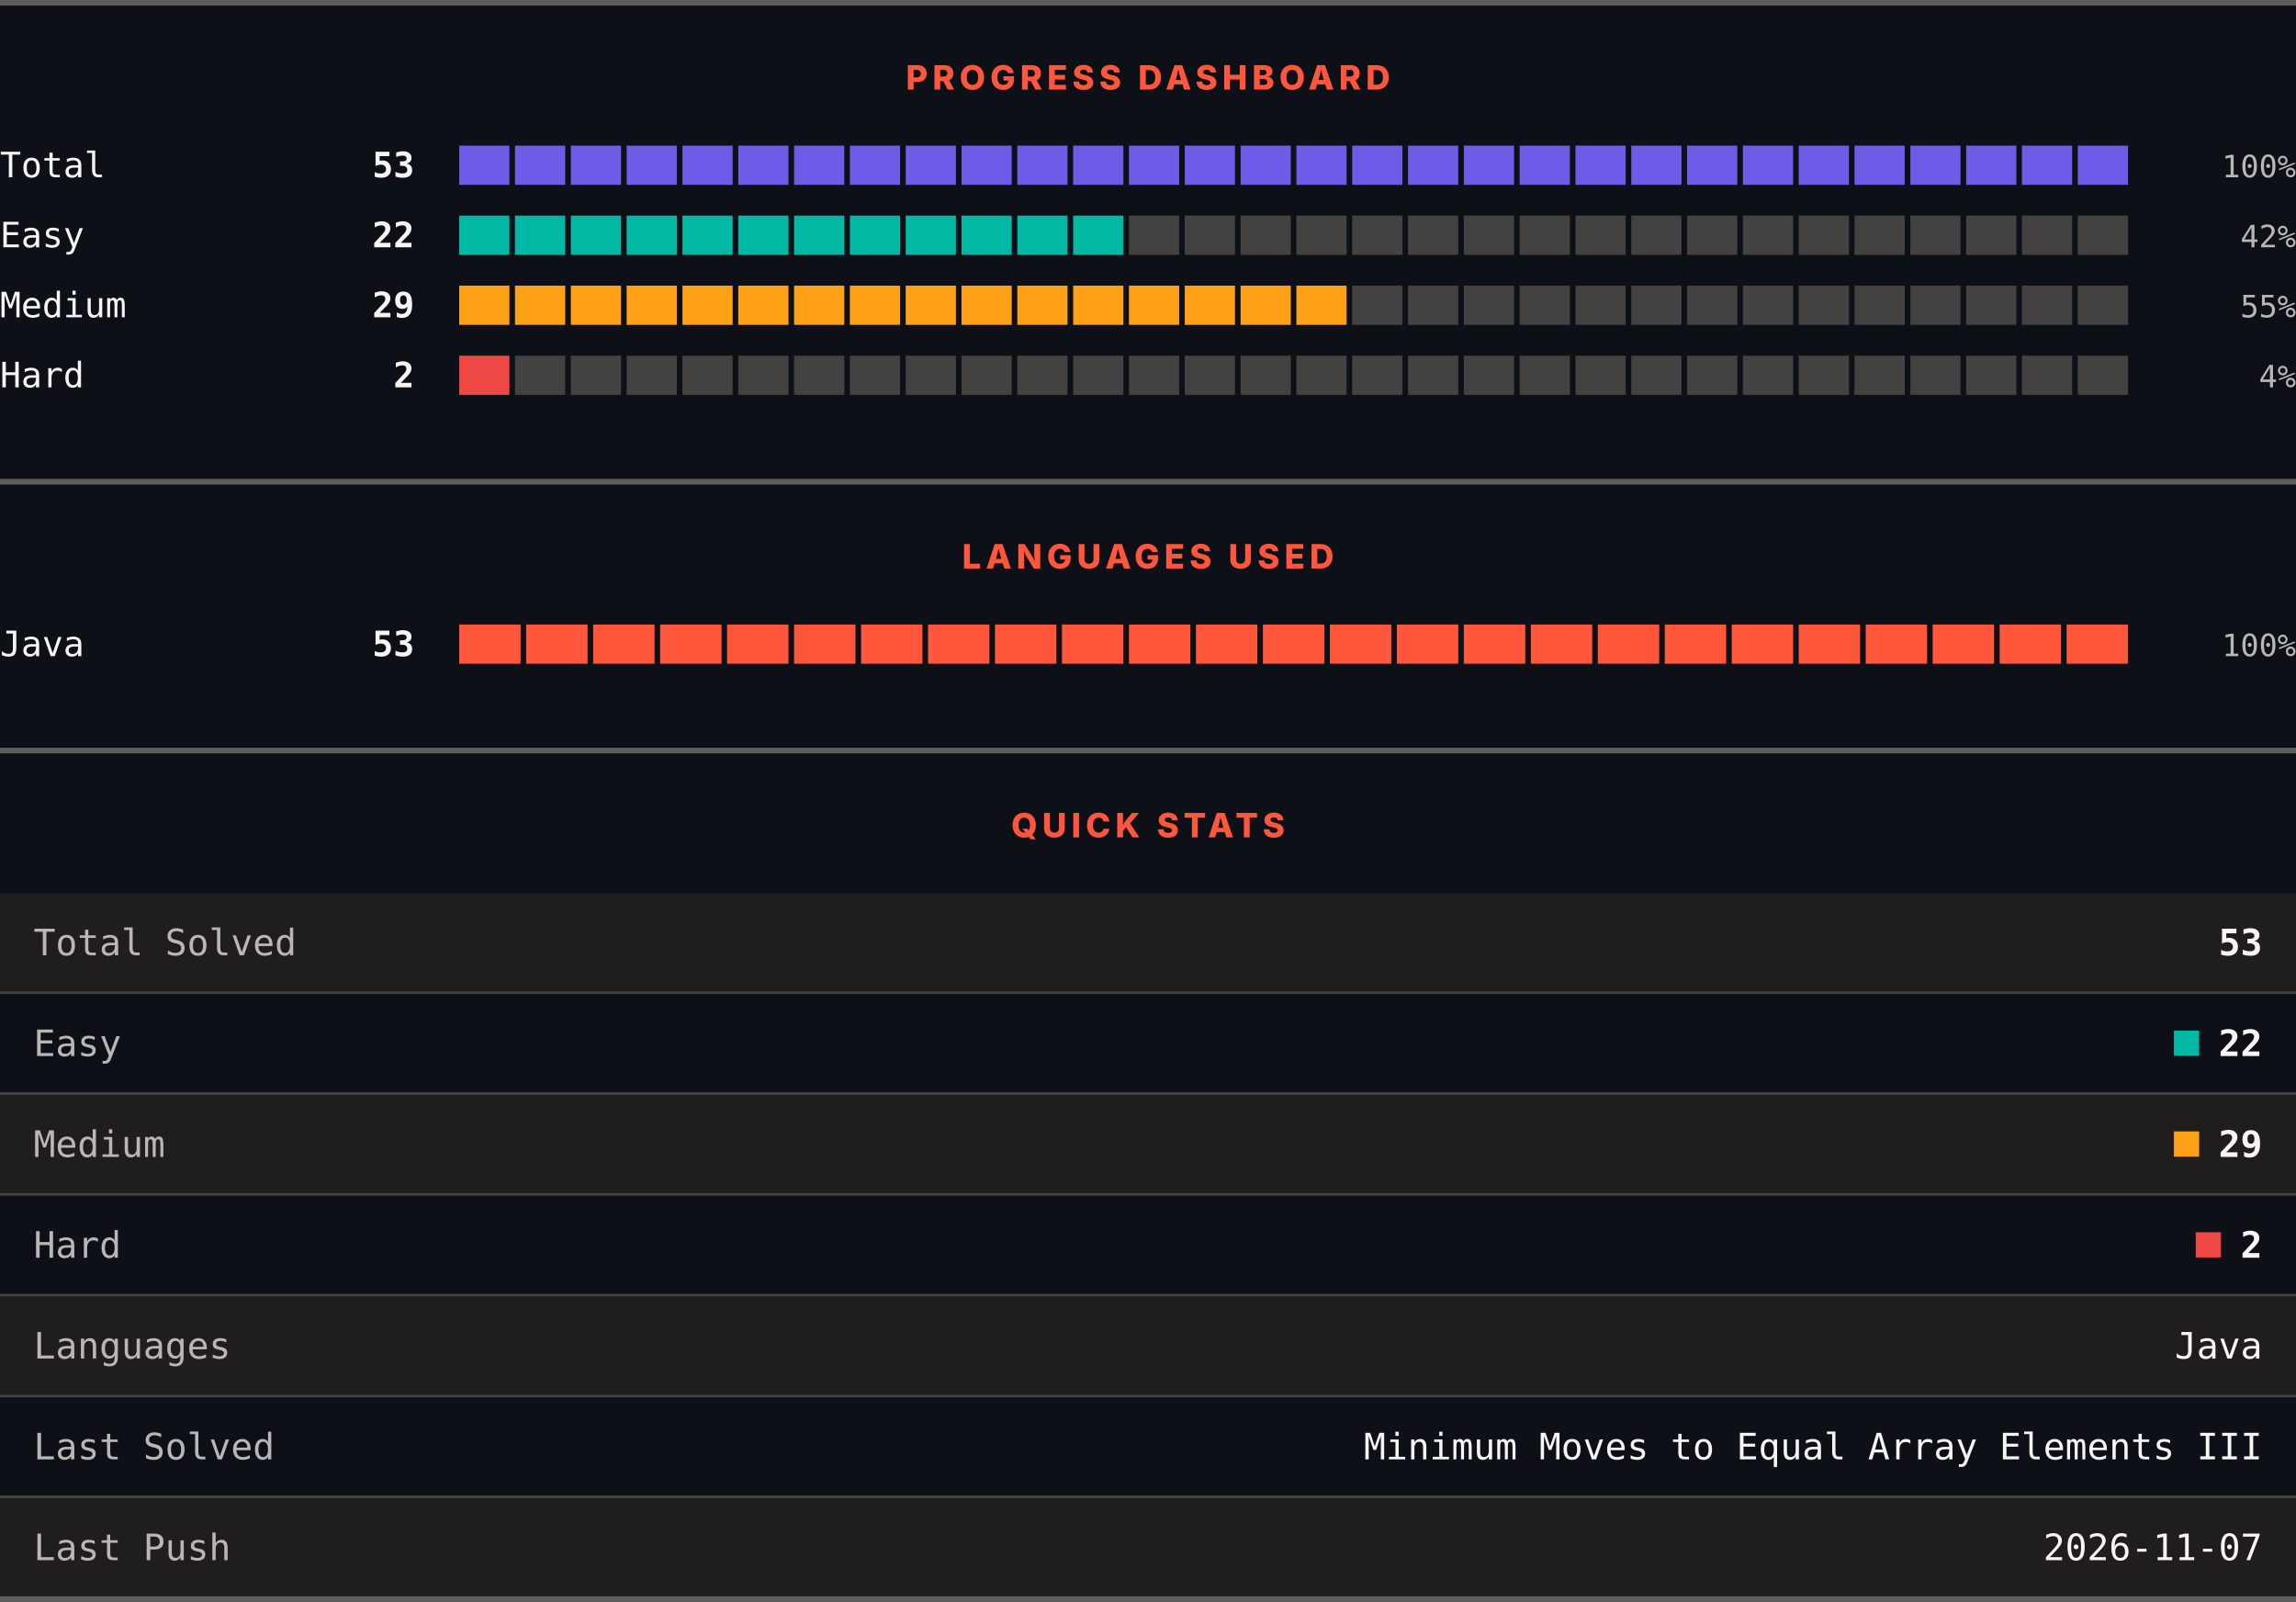
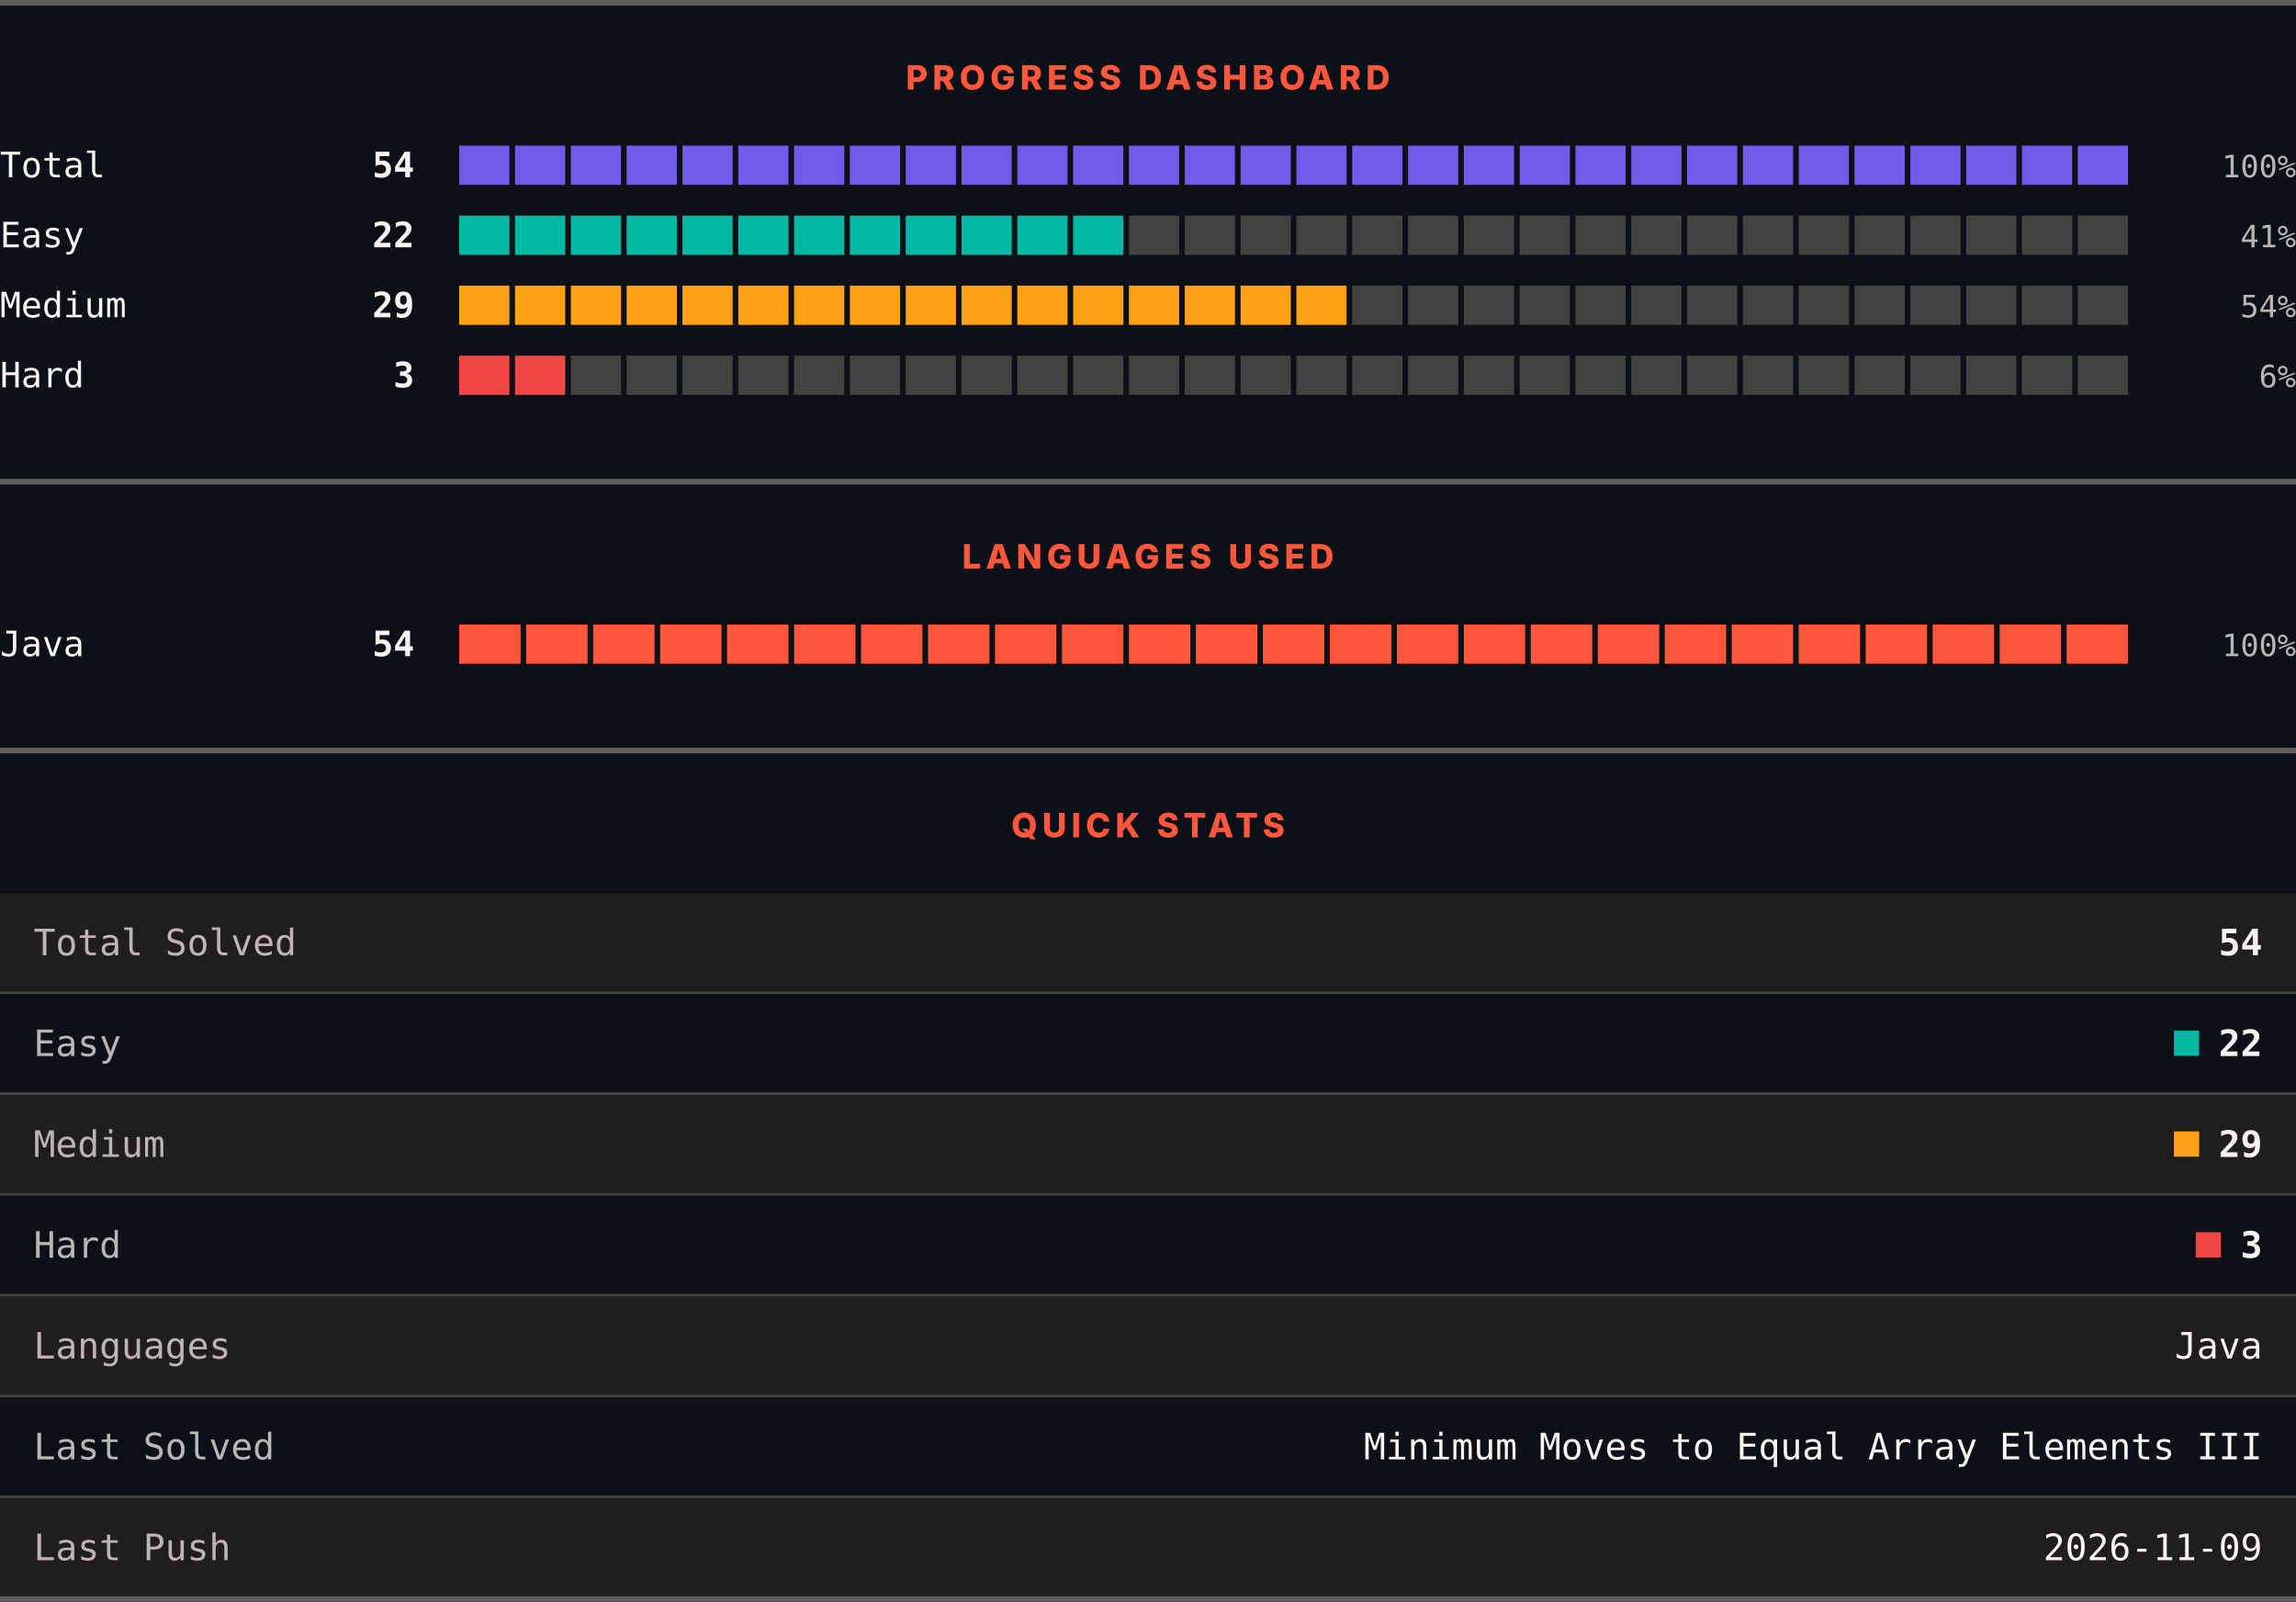
<svg xmlns="http://www.w3.org/2000/svg" width="820" height="572" viewBox="0 0 820 572" role="img" aria-label="LeetCode progress, languages and quick stats">
  <rect width="820" height="572" fill="#0d1117" />
  <rect x="0" y="0" width="820" height="2" fill="#605d5d" />
  <text x="410" y="32" text-anchor="middle" font-family="Archivo, system-ui, -apple-system, Segoe UI, sans-serif" font-size="12" font-weight="800" letter-spacing="1.68" fill="#ff563c">PROGRESS DASHBOARD</text>
  <text x="0" y="63.3" font-family="ui-monospace, SFMono-Regular, Menlo, Consolas, monospace" font-size="12.5" fill="#f8f4f4">Total</text>
-   <text x="148" y="63.3" text-anchor="end" font-family="ui-monospace, SFMono-Regular, Menlo, Consolas, monospace" font-size="12.5" font-weight="700" fill="#f8f4f4">53</text>
+   <text x="148" y="63.3" text-anchor="end" font-family="ui-monospace, SFMono-Regular, Menlo, Consolas, monospace" font-size="12.5" font-weight="700" fill="#f8f4f4">54</text>
  <rect x="164.00" y="52" width="17.93" height="14" fill="#6c5ce7" />
  <rect x="183.93" y="52" width="17.93" height="14" fill="#6c5ce7" />
  <rect x="203.87" y="52" width="17.93" height="14" fill="#6c5ce7" />
  <rect x="223.80" y="52" width="17.93" height="14" fill="#6c5ce7" />
  <rect x="243.73" y="52" width="17.93" height="14" fill="#6c5ce7" />
  <rect x="263.67" y="52" width="17.93" height="14" fill="#6c5ce7" />
  <rect x="283.60" y="52" width="17.93" height="14" fill="#6c5ce7" />
  <rect x="303.53" y="52" width="17.93" height="14" fill="#6c5ce7" />
  <rect x="323.47" y="52" width="17.93" height="14" fill="#6c5ce7" />
  <rect x="343.40" y="52" width="17.93" height="14" fill="#6c5ce7" />
  <rect x="363.33" y="52" width="17.93" height="14" fill="#6c5ce7" />
  <rect x="383.27" y="52" width="17.93" height="14" fill="#6c5ce7" />
  <rect x="403.20" y="52" width="17.93" height="14" fill="#6c5ce7" />
  <rect x="423.13" y="52" width="17.93" height="14" fill="#6c5ce7" />
  <rect x="443.07" y="52" width="17.93" height="14" fill="#6c5ce7" />
  <rect x="463.00" y="52" width="17.93" height="14" fill="#6c5ce7" />
  <rect x="482.93" y="52" width="17.93" height="14" fill="#6c5ce7" />
  <rect x="502.87" y="52" width="17.93" height="14" fill="#6c5ce7" />
  <rect x="522.80" y="52" width="17.93" height="14" fill="#6c5ce7" />
  <rect x="542.73" y="52" width="17.93" height="14" fill="#6c5ce7" />
  <rect x="562.67" y="52" width="17.93" height="14" fill="#6c5ce7" />
  <rect x="582.60" y="52" width="17.93" height="14" fill="#6c5ce7" />
  <rect x="602.53" y="52" width="17.93" height="14" fill="#6c5ce7" />
  <rect x="622.47" y="52" width="17.93" height="14" fill="#6c5ce7" />
  <rect x="642.40" y="52" width="17.93" height="14" fill="#6c5ce7" />
  <rect x="662.33" y="52" width="17.93" height="14" fill="#6c5ce7" />
  <rect x="682.27" y="52" width="17.93" height="14" fill="#6c5ce7" />
  <rect x="702.20" y="52" width="17.93" height="14" fill="#6c5ce7" />
  <rect x="722.13" y="52" width="17.93" height="14" fill="#6c5ce7" />
  <rect x="742.07" y="52" width="17.93" height="14" fill="#6c5ce7" />
  <text x="820" y="63.3" text-anchor="end" font-family="ui-monospace, SFMono-Regular, Menlo, Consolas, monospace" font-size="11" fill="#bab6b6">100%</text>
  <text x="0" y="88.3" font-family="ui-monospace, SFMono-Regular, Menlo, Consolas, monospace" font-size="12.5" fill="#f8f4f4">Easy</text>
  <text x="148" y="88.3" text-anchor="end" font-family="ui-monospace, SFMono-Regular, Menlo, Consolas, monospace" font-size="12.5" font-weight="700" fill="#f8f4f4">22</text>
  <rect x="164.00" y="77" width="17.93" height="14" fill="#00b8a3" />
  <rect x="183.93" y="77" width="17.93" height="14" fill="#00b8a3" />
  <rect x="203.87" y="77" width="17.93" height="14" fill="#00b8a3" />
  <rect x="223.80" y="77" width="17.93" height="14" fill="#00b8a3" />
  <rect x="243.73" y="77" width="17.93" height="14" fill="#00b8a3" />
  <rect x="263.67" y="77" width="17.93" height="14" fill="#00b8a3" />
  <rect x="283.60" y="77" width="17.93" height="14" fill="#00b8a3" />
  <rect x="303.53" y="77" width="17.93" height="14" fill="#00b8a3" />
  <rect x="323.47" y="77" width="17.93" height="14" fill="#00b8a3" />
  <rect x="343.40" y="77" width="17.93" height="14" fill="#00b8a3" />
  <rect x="363.33" y="77" width="17.93" height="14" fill="#00b8a3" />
  <rect x="383.27" y="77" width="17.93" height="14" fill="#00b8a3" />
  <rect x="403.20" y="77" width="17.93" height="14" fill="#444141" />
  <rect x="423.13" y="77" width="17.93" height="14" fill="#444141" />
  <rect x="443.07" y="77" width="17.93" height="14" fill="#444141" />
  <rect x="463.00" y="77" width="17.93" height="14" fill="#444141" />
  <rect x="482.93" y="77" width="17.93" height="14" fill="#444141" />
  <rect x="502.87" y="77" width="17.93" height="14" fill="#444141" />
  <rect x="522.80" y="77" width="17.93" height="14" fill="#444141" />
  <rect x="542.73" y="77" width="17.93" height="14" fill="#444141" />
  <rect x="562.67" y="77" width="17.93" height="14" fill="#444141" />
  <rect x="582.60" y="77" width="17.93" height="14" fill="#444141" />
  <rect x="602.53" y="77" width="17.93" height="14" fill="#444141" />
  <rect x="622.47" y="77" width="17.93" height="14" fill="#444141" />
  <rect x="642.40" y="77" width="17.93" height="14" fill="#444141" />
  <rect x="662.33" y="77" width="17.93" height="14" fill="#444141" />
  <rect x="682.27" y="77" width="17.93" height="14" fill="#444141" />
  <rect x="702.20" y="77" width="17.93" height="14" fill="#444141" />
  <rect x="722.13" y="77" width="17.93" height="14" fill="#444141" />
  <rect x="742.07" y="77" width="17.93" height="14" fill="#444141" />
-   <text x="820" y="88.3" text-anchor="end" font-family="ui-monospace, SFMono-Regular, Menlo, Consolas, monospace" font-size="11" fill="#bab6b6">42%</text>
+   <text x="820" y="88.3" text-anchor="end" font-family="ui-monospace, SFMono-Regular, Menlo, Consolas, monospace" font-size="11" fill="#bab6b6">41%</text>
  <text x="0" y="113.3" font-family="ui-monospace, SFMono-Regular, Menlo, Consolas, monospace" font-size="12.5" fill="#f8f4f4">Medium</text>
  <text x="148" y="113.3" text-anchor="end" font-family="ui-monospace, SFMono-Regular, Menlo, Consolas, monospace" font-size="12.5" font-weight="700" fill="#f8f4f4">29</text>
  <rect x="164.00" y="102" width="17.93" height="14" fill="#ffa116" />
  <rect x="183.93" y="102" width="17.93" height="14" fill="#ffa116" />
  <rect x="203.87" y="102" width="17.93" height="14" fill="#ffa116" />
  <rect x="223.80" y="102" width="17.93" height="14" fill="#ffa116" />
  <rect x="243.73" y="102" width="17.93" height="14" fill="#ffa116" />
  <rect x="263.67" y="102" width="17.93" height="14" fill="#ffa116" />
  <rect x="283.60" y="102" width="17.93" height="14" fill="#ffa116" />
  <rect x="303.53" y="102" width="17.93" height="14" fill="#ffa116" />
  <rect x="323.47" y="102" width="17.93" height="14" fill="#ffa116" />
  <rect x="343.40" y="102" width="17.93" height="14" fill="#ffa116" />
  <rect x="363.33" y="102" width="17.93" height="14" fill="#ffa116" />
  <rect x="383.27" y="102" width="17.93" height="14" fill="#ffa116" />
  <rect x="403.20" y="102" width="17.93" height="14" fill="#ffa116" />
  <rect x="423.13" y="102" width="17.93" height="14" fill="#ffa116" />
  <rect x="443.07" y="102" width="17.93" height="14" fill="#ffa116" />
  <rect x="463.00" y="102" width="17.93" height="14" fill="#ffa116" />
  <rect x="482.93" y="102" width="17.93" height="14" fill="#444141" />
  <rect x="502.87" y="102" width="17.93" height="14" fill="#444141" />
  <rect x="522.80" y="102" width="17.93" height="14" fill="#444141" />
  <rect x="542.73" y="102" width="17.93" height="14" fill="#444141" />
  <rect x="562.67" y="102" width="17.93" height="14" fill="#444141" />
  <rect x="582.60" y="102" width="17.93" height="14" fill="#444141" />
  <rect x="602.53" y="102" width="17.93" height="14" fill="#444141" />
  <rect x="622.47" y="102" width="17.93" height="14" fill="#444141" />
  <rect x="642.40" y="102" width="17.93" height="14" fill="#444141" />
  <rect x="662.33" y="102" width="17.93" height="14" fill="#444141" />
  <rect x="682.27" y="102" width="17.93" height="14" fill="#444141" />
  <rect x="702.20" y="102" width="17.93" height="14" fill="#444141" />
  <rect x="722.13" y="102" width="17.93" height="14" fill="#444141" />
  <rect x="742.07" y="102" width="17.93" height="14" fill="#444141" />
-   <text x="820" y="113.3" text-anchor="end" font-family="ui-monospace, SFMono-Regular, Menlo, Consolas, monospace" font-size="11" fill="#bab6b6">55%</text>
+   <text x="820" y="113.3" text-anchor="end" font-family="ui-monospace, SFMono-Regular, Menlo, Consolas, monospace" font-size="11" fill="#bab6b6">54%</text>
  <text x="0" y="138.3" font-family="ui-monospace, SFMono-Regular, Menlo, Consolas, monospace" font-size="12.5" fill="#f8f4f4">Hard</text>
-   <text x="148" y="138.3" text-anchor="end" font-family="ui-monospace, SFMono-Regular, Menlo, Consolas, monospace" font-size="12.5" font-weight="700" fill="#f8f4f4">2</text>
+   <text x="148" y="138.3" text-anchor="end" font-family="ui-monospace, SFMono-Regular, Menlo, Consolas, monospace" font-size="12.5" font-weight="700" fill="#f8f4f4">3</text>
  <rect x="164.00" y="127" width="17.93" height="14" fill="#ef4743" />
-   <rect x="183.93" y="127" width="17.93" height="14" fill="#444141" />
+   <rect x="183.93" y="127" width="17.93" height="14" fill="#ef4743" />
  <rect x="203.87" y="127" width="17.93" height="14" fill="#444141" />
  <rect x="223.80" y="127" width="17.93" height="14" fill="#444141" />
  <rect x="243.73" y="127" width="17.93" height="14" fill="#444141" />
  <rect x="263.67" y="127" width="17.93" height="14" fill="#444141" />
  <rect x="283.60" y="127" width="17.93" height="14" fill="#444141" />
  <rect x="303.53" y="127" width="17.93" height="14" fill="#444141" />
  <rect x="323.47" y="127" width="17.93" height="14" fill="#444141" />
  <rect x="343.40" y="127" width="17.93" height="14" fill="#444141" />
  <rect x="363.33" y="127" width="17.93" height="14" fill="#444141" />
  <rect x="383.27" y="127" width="17.93" height="14" fill="#444141" />
  <rect x="403.20" y="127" width="17.93" height="14" fill="#444141" />
  <rect x="423.13" y="127" width="17.93" height="14" fill="#444141" />
  <rect x="443.07" y="127" width="17.93" height="14" fill="#444141" />
  <rect x="463.00" y="127" width="17.93" height="14" fill="#444141" />
  <rect x="482.93" y="127" width="17.93" height="14" fill="#444141" />
  <rect x="502.87" y="127" width="17.93" height="14" fill="#444141" />
  <rect x="522.80" y="127" width="17.93" height="14" fill="#444141" />
  <rect x="542.73" y="127" width="17.93" height="14" fill="#444141" />
  <rect x="562.67" y="127" width="17.93" height="14" fill="#444141" />
  <rect x="582.60" y="127" width="17.93" height="14" fill="#444141" />
  <rect x="602.53" y="127" width="17.93" height="14" fill="#444141" />
  <rect x="622.47" y="127" width="17.93" height="14" fill="#444141" />
  <rect x="642.40" y="127" width="17.93" height="14" fill="#444141" />
  <rect x="662.33" y="127" width="17.93" height="14" fill="#444141" />
  <rect x="682.27" y="127" width="17.93" height="14" fill="#444141" />
  <rect x="702.20" y="127" width="17.93" height="14" fill="#444141" />
  <rect x="722.13" y="127" width="17.93" height="14" fill="#444141" />
  <rect x="742.07" y="127" width="17.93" height="14" fill="#444141" />
-   <text x="820" y="138.3" text-anchor="end" font-family="ui-monospace, SFMono-Regular, Menlo, Consolas, monospace" font-size="11" fill="#bab6b6">4%</text>
+   <text x="820" y="138.3" text-anchor="end" font-family="ui-monospace, SFMono-Regular, Menlo, Consolas, monospace" font-size="11" fill="#bab6b6">6%</text>
  <rect x="0" y="171" width="820" height="2" fill="#605d5d" />
  <text x="410" y="203" text-anchor="middle" font-family="Archivo, system-ui, -apple-system, Segoe UI, sans-serif" font-size="12" font-weight="800" letter-spacing="1.68" fill="#ff563c">LANGUAGES USED</text>
  <text x="0" y="234.3" font-family="ui-monospace, SFMono-Regular, Menlo, Consolas, monospace" font-size="12.5" fill="#f8f4f4">Java</text>
-   <text x="148" y="234.3" text-anchor="end" font-family="ui-monospace, SFMono-Regular, Menlo, Consolas, monospace" font-size="12.5" font-weight="700" fill="#f8f4f4">53</text>
+   <text x="148" y="234.3" text-anchor="end" font-family="ui-monospace, SFMono-Regular, Menlo, Consolas, monospace" font-size="12.5" font-weight="700" fill="#f8f4f4">54</text>
  <rect x="164.00" y="223" width="21.92" height="14" fill="#ff563c" />
  <rect x="187.92" y="223" width="21.92" height="14" fill="#ff563c" />
  <rect x="211.84" y="223" width="21.92" height="14" fill="#ff563c" />
  <rect x="235.76" y="223" width="21.92" height="14" fill="#ff563c" />
  <rect x="259.68" y="223" width="21.92" height="14" fill="#ff563c" />
  <rect x="283.60" y="223" width="21.92" height="14" fill="#ff563c" />
  <rect x="307.52" y="223" width="21.92" height="14" fill="#ff563c" />
  <rect x="331.44" y="223" width="21.92" height="14" fill="#ff563c" />
  <rect x="355.36" y="223" width="21.92" height="14" fill="#ff563c" />
  <rect x="379.28" y="223" width="21.92" height="14" fill="#ff563c" />
  <rect x="403.20" y="223" width="21.92" height="14" fill="#ff563c" />
  <rect x="427.12" y="223" width="21.92" height="14" fill="#ff563c" />
  <rect x="451.04" y="223" width="21.92" height="14" fill="#ff563c" />
  <rect x="474.96" y="223" width="21.92" height="14" fill="#ff563c" />
  <rect x="498.88" y="223" width="21.92" height="14" fill="#ff563c" />
  <rect x="522.80" y="223" width="21.92" height="14" fill="#ff563c" />
  <rect x="546.72" y="223" width="21.92" height="14" fill="#ff563c" />
  <rect x="570.64" y="223" width="21.92" height="14" fill="#ff563c" />
  <rect x="594.56" y="223" width="21.92" height="14" fill="#ff563c" />
  <rect x="618.48" y="223" width="21.92" height="14" fill="#ff563c" />
  <rect x="642.40" y="223" width="21.92" height="14" fill="#ff563c" />
  <rect x="666.32" y="223" width="21.92" height="14" fill="#ff563c" />
  <rect x="690.24" y="223" width="21.92" height="14" fill="#ff563c" />
  <rect x="714.16" y="223" width="21.92" height="14" fill="#ff563c" />
  <rect x="738.08" y="223" width="21.92" height="14" fill="#ff563c" />
  <text x="820" y="234.3" text-anchor="end" font-family="ui-monospace, SFMono-Regular, Menlo, Consolas, monospace" font-size="11" fill="#bab6b6">100%</text>
  <rect x="0" y="267" width="820" height="2" fill="#605d5d" />
  <text x="410" y="299" text-anchor="middle" font-family="Archivo, system-ui, -apple-system, Segoe UI, sans-serif" font-size="12" font-weight="800" letter-spacing="1.68" fill="#ff563c">QUICK STATS</text>
  <rect x="0" y="319" width="820" height="35" fill="#201e1d" />
  <text x="12" y="341.1" font-family="ui-monospace, SFMono-Regular, Menlo, Consolas, monospace" font-size="13" fill="#bab6b6">Total Solved</text>
-   <text x="808" y="341.1" text-anchor="end" font-family="ui-monospace, SFMono-Regular, Menlo, Consolas, monospace" font-size="13" font-weight="700" fill="#f8f4f4">53</text>
+   <text x="808" y="341.1" text-anchor="end" font-family="ui-monospace, SFMono-Regular, Menlo, Consolas, monospace" font-size="13" font-weight="700" fill="#f8f4f4">54</text>
  <rect x="0" y="354" width="820" height="1" fill="#444141" />
  <rect x="0" y="355" width="820" height="35" fill="#0d1117" />
  <text x="12" y="377.1" font-family="ui-monospace, SFMono-Regular, Menlo, Consolas, monospace" font-size="13" fill="#bab6b6">Easy</text>
  <rect x="776.4" y="368" width="9" height="9" fill="#00b8a3" />
  <text x="808" y="377.1" text-anchor="end" font-family="ui-monospace, SFMono-Regular, Menlo, Consolas, monospace" font-size="13" font-weight="700" fill="#f8f4f4">22</text>
  <rect x="0" y="390" width="820" height="1" fill="#444141" />
  <rect x="0" y="391" width="820" height="35" fill="#201e1d" />
  <text x="12" y="413.1" font-family="ui-monospace, SFMono-Regular, Menlo, Consolas, monospace" font-size="13" fill="#bab6b6">Medium</text>
  <rect x="776.4" y="404" width="9" height="9" fill="#ffa116" />
  <text x="808" y="413.1" text-anchor="end" font-family="ui-monospace, SFMono-Regular, Menlo, Consolas, monospace" font-size="13" font-weight="700" fill="#f8f4f4">29</text>
  <rect x="0" y="426" width="820" height="1" fill="#444141" />
  <rect x="0" y="427" width="820" height="35" fill="#0d1117" />
  <text x="12" y="449.1" font-family="ui-monospace, SFMono-Regular, Menlo, Consolas, monospace" font-size="13" fill="#bab6b6">Hard</text>
  <rect x="784.2" y="440" width="9" height="9" fill="#ef4743" />
-   <text x="808" y="449.1" text-anchor="end" font-family="ui-monospace, SFMono-Regular, Menlo, Consolas, monospace" font-size="13" font-weight="700" fill="#f8f4f4">2</text>
+   <text x="808" y="449.1" text-anchor="end" font-family="ui-monospace, SFMono-Regular, Menlo, Consolas, monospace" font-size="13" font-weight="700" fill="#f8f4f4">3</text>
  <rect x="0" y="462" width="820" height="1" fill="#444141" />
  <rect x="0" y="463" width="820" height="35" fill="#201e1d" />
  <text x="12" y="485.1" font-family="ui-monospace, SFMono-Regular, Menlo, Consolas, monospace" font-size="13" fill="#bab6b6">Languages</text>
  <text x="808" y="485.1" text-anchor="end" font-family="ui-monospace, SFMono-Regular, Menlo, Consolas, monospace" font-size="13" fill="#f8f4f4">Java</text>
  <rect x="0" y="498" width="820" height="1" fill="#444141" />
  <rect x="0" y="499" width="820" height="35" fill="#0d1117" />
  <text x="12" y="521.1" font-family="ui-monospace, SFMono-Regular, Menlo, Consolas, monospace" font-size="13" fill="#bab6b6">Last Solved</text>
  <text x="808" y="521.1" text-anchor="end" font-family="ui-monospace, SFMono-Regular, Menlo, Consolas, monospace" font-size="13" fill="#f8f4f4">Minimum Moves to Equal Array Elements III</text>
  <rect x="0" y="534" width="820" height="1" fill="#444141" />
  <rect x="0" y="535" width="820" height="35" fill="#201e1d" />
  <text x="12" y="557.1" font-family="ui-monospace, SFMono-Regular, Menlo, Consolas, monospace" font-size="13" fill="#bab6b6">Last Push</text>
-   <text x="808" y="557.1" text-anchor="end" font-family="ui-monospace, SFMono-Regular, Menlo, Consolas, monospace" font-size="13" fill="#f8f4f4">2026-11-07</text>
+   <text x="808" y="557.1" text-anchor="end" font-family="ui-monospace, SFMono-Regular, Menlo, Consolas, monospace" font-size="13" fill="#f8f4f4">2026-11-09</text>
  <rect x="0" y="570" width="820" height="2" fill="#605d5d" />
</svg>
